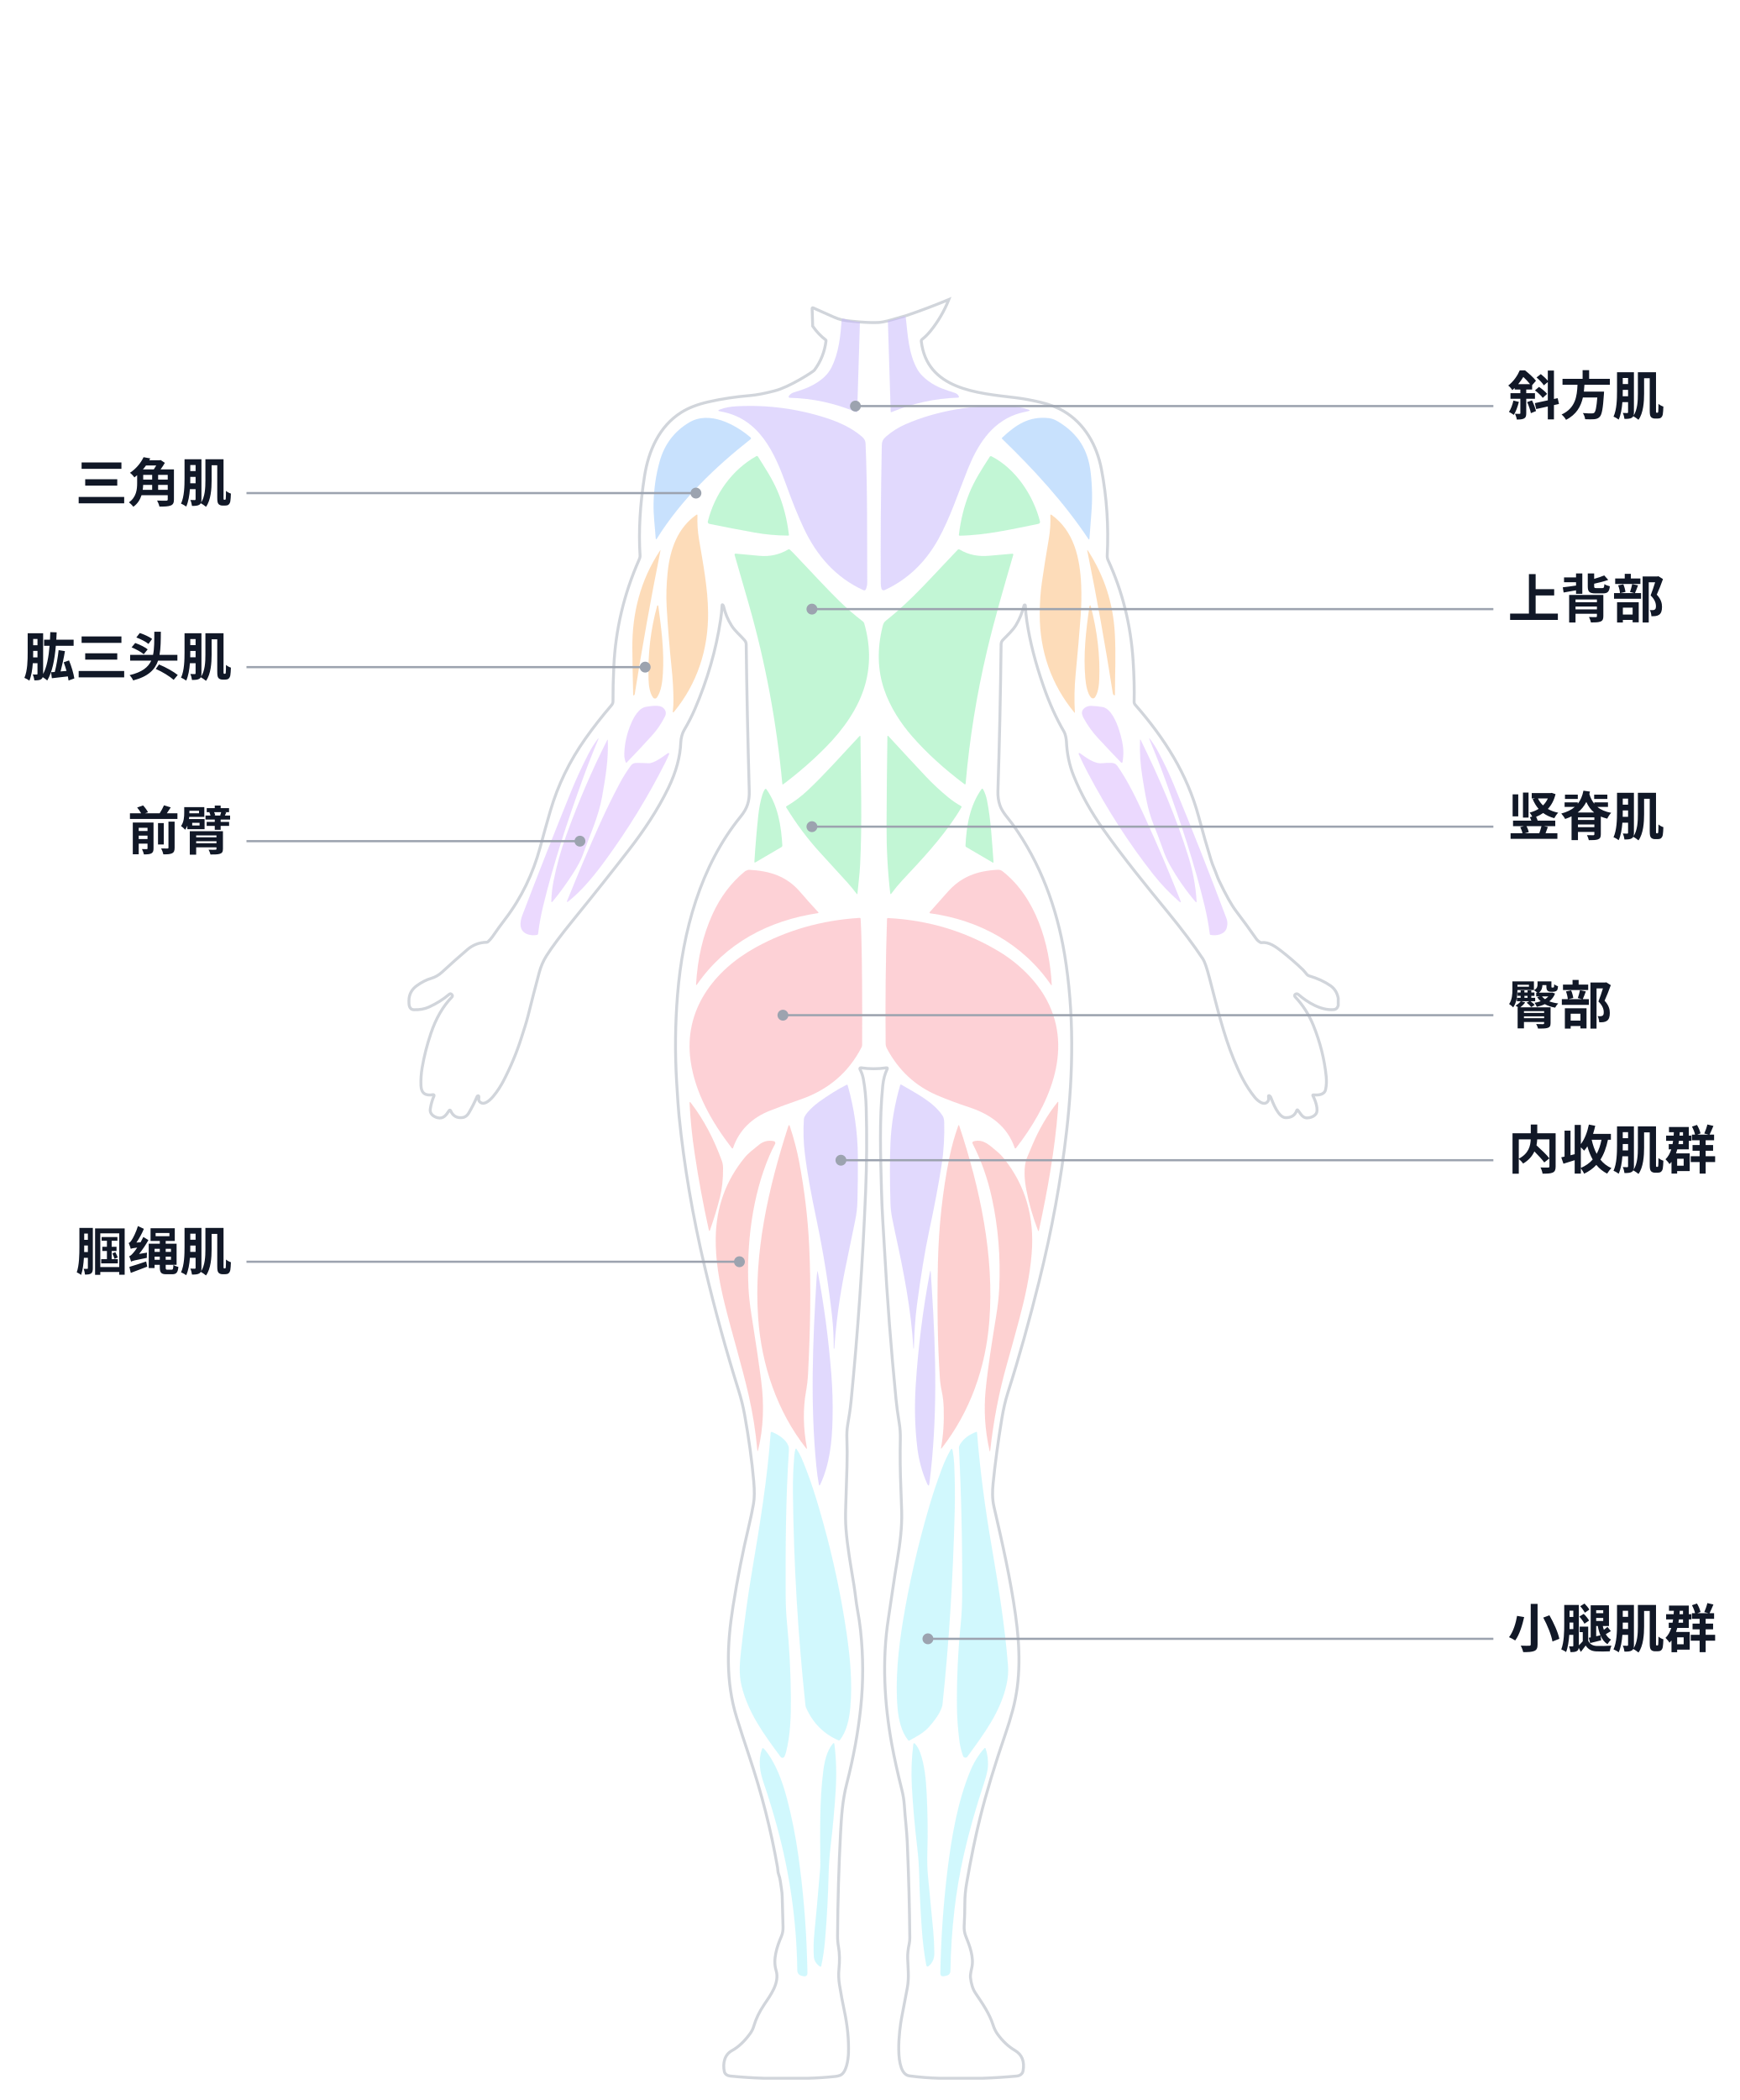
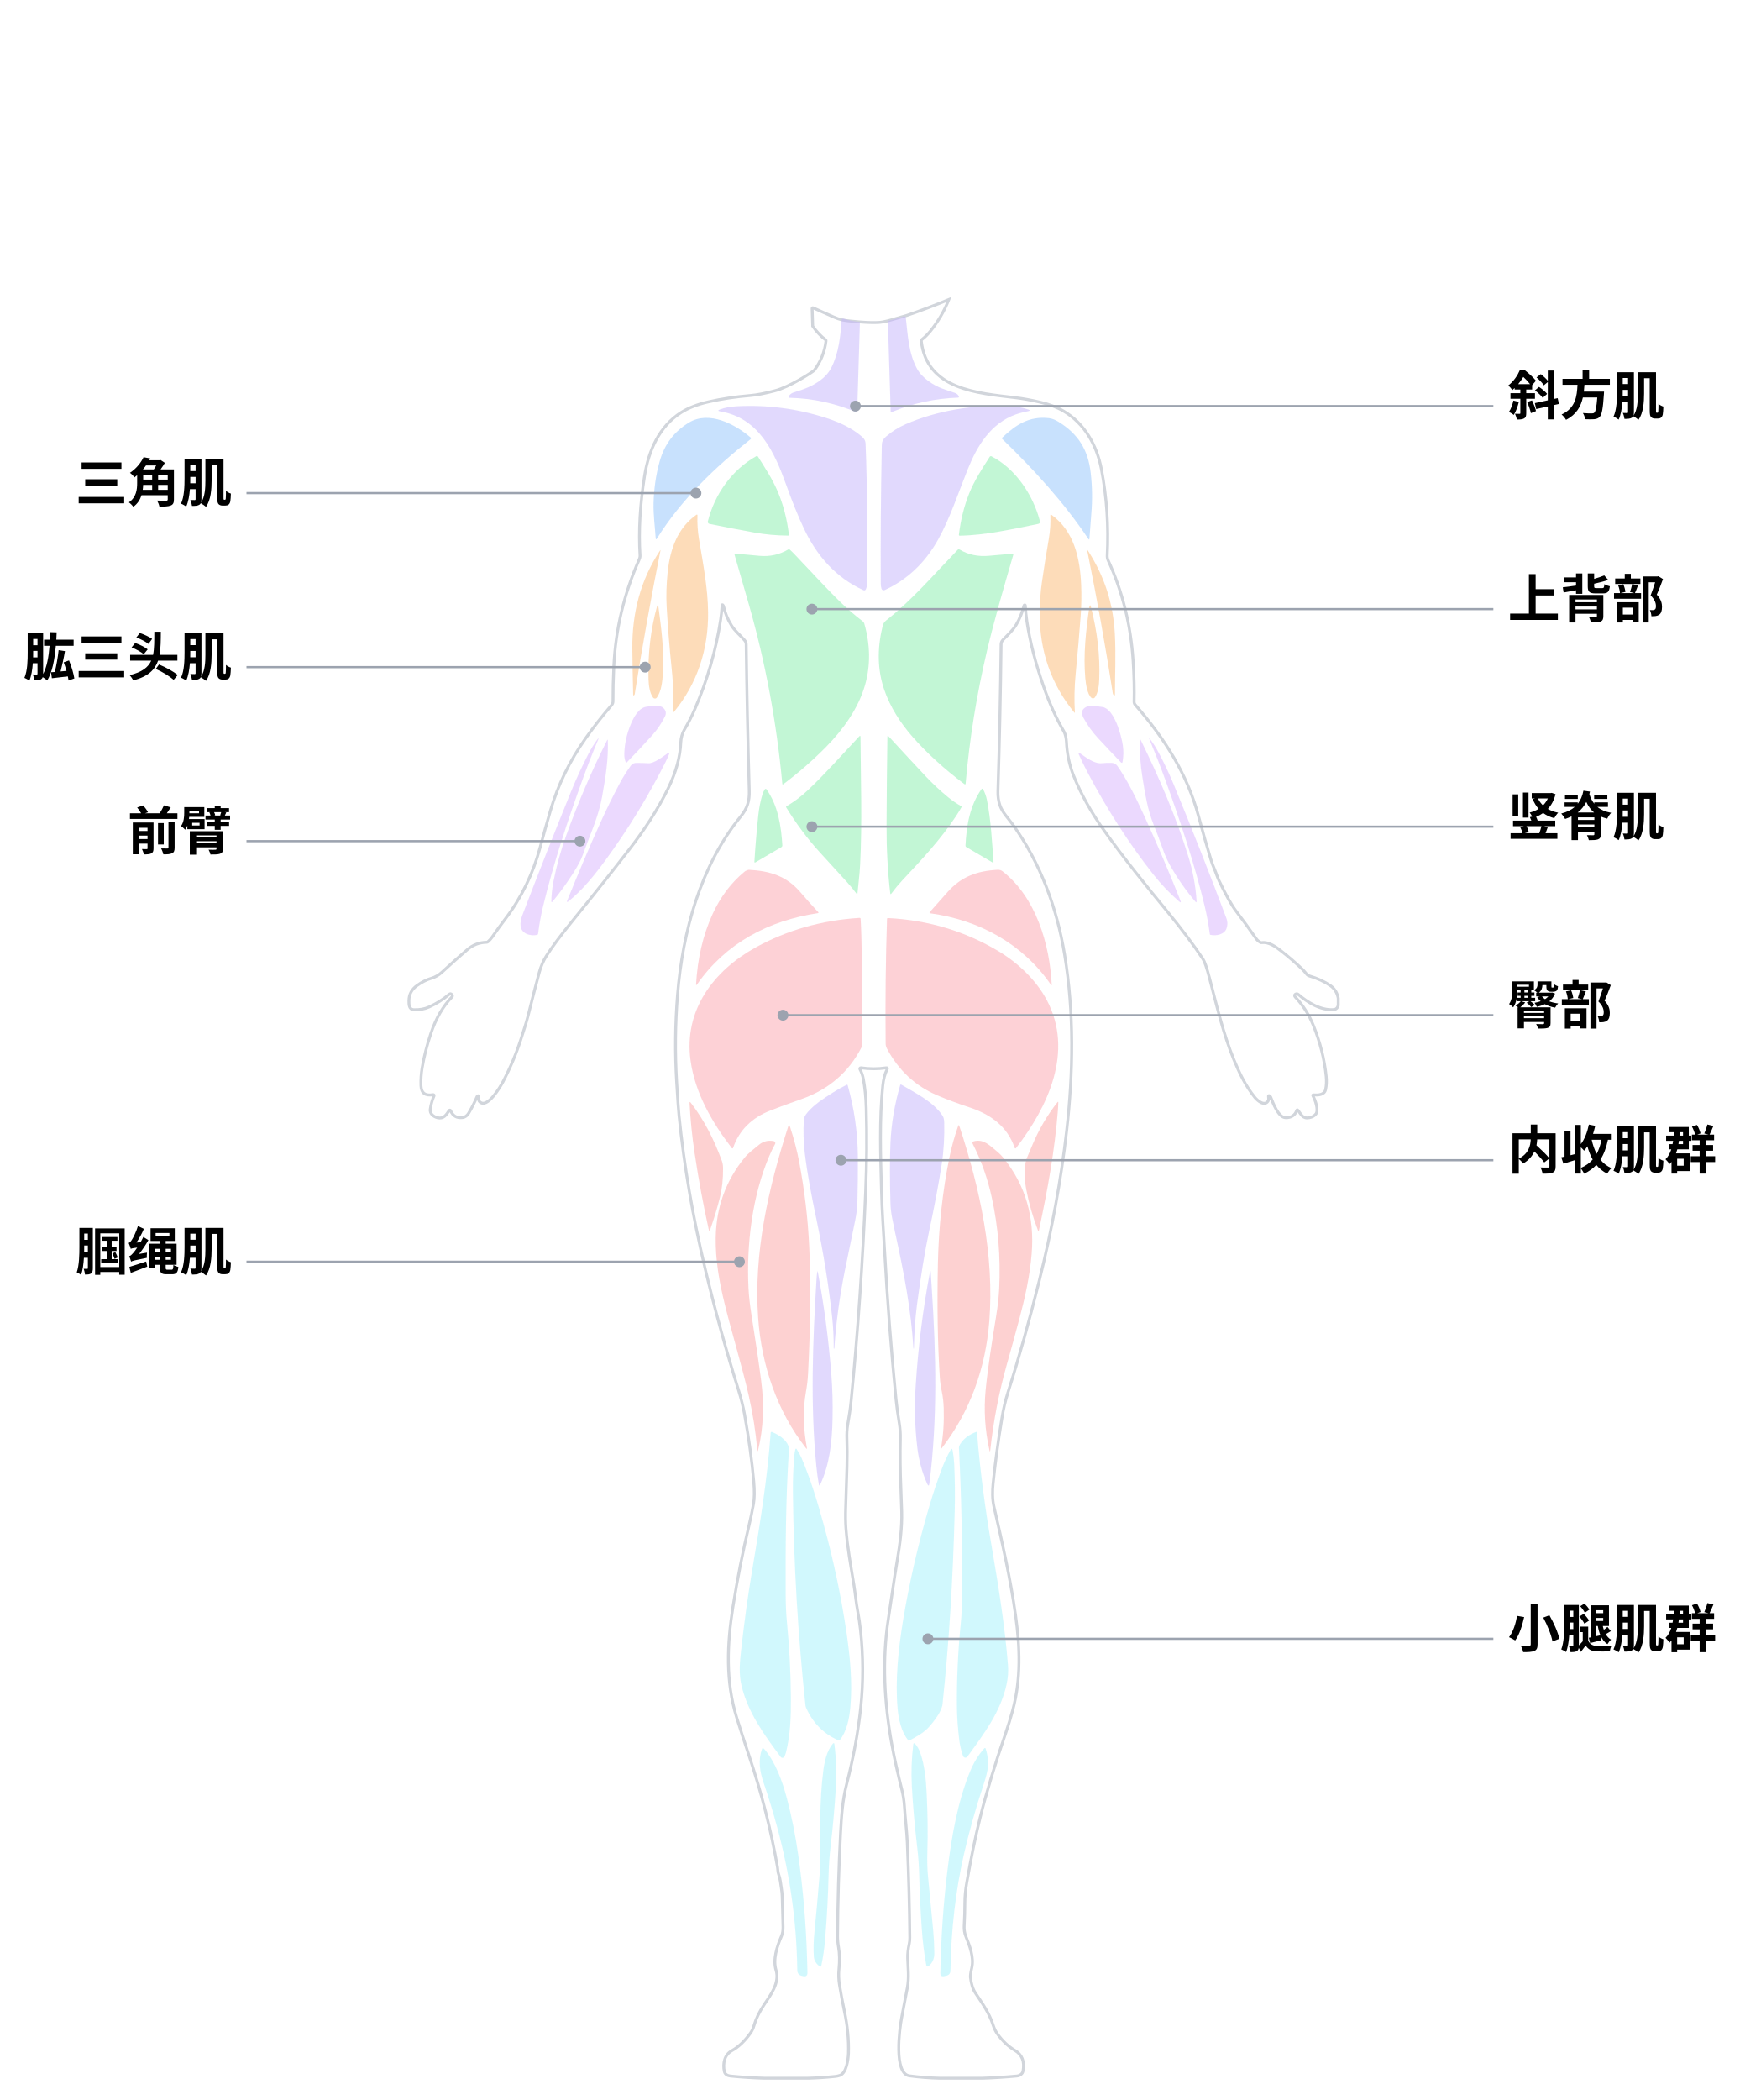
<svg xmlns="http://www.w3.org/2000/svg" viewBox="540 0 1200 1448">
  <path class="body-outline" stroke="#d1d5db" stroke-width="2" fill="none" style="vector-effect: non-scaling-stroke" d="m 1194.44,206.54 c -3.193,7.993 -7.423,15.233 -12.69,21.72 -1.88,2.313 -3.847,4.263 -5.9,5.85 -0.322,0.248 -0.489,0.651 -0.44,1.06 3.86,33.54 38.8,35.87 65.04,39.05 5.013,0.607 10.607,1.627 16.78,3.06 6.38,1.473 11.807,3.523 16.28,6.15 14.57,8.53 23.01,23.61 26.16,40.09 3.707,19.353 5.04,39.213 4,59.58 -0.05,0.96 0.16,2.23 0.57,3.12 9.947,21.587 15.71,44.733 17.29,69.44 0.68,10.587 0.91,19.953 0.69,28.1 -0.02,0.867 0.24,1.61 0.78,2.23 20.32,23.24 35.91,47.88 43.7,77 2.913,10.893 5.743,20.807 8.49,29.74 0.66,2.167 1.44,4.277 2.34,6.33 1.21,2.76 2.01,5.57 3.3,8.27 4.727,9.88 8.63,16.843 11.71,20.89 4.873,6.393 9.5,12.743 13.88,19.05 0.693,1 1.65,1.84 2.87,2.52 0.3,0.167 0.623,0.227 0.97,0.18 4.82,-0.67 9.68,2.86 13.34,5.7 5.387,4.2 10.417,8.55 15.09,13.05 0.97,0.94 1.8,2.19 2.81,3.29 0.387,0.42 0.87,0.713 1.45,0.88 5.747,1.693 10.637,3.943 14.67,6.75 2.88,2.013 4.673,4.897 5.38,8.65 v 5.01 c -0.52,1.793 -1.6,2.747 -3.24,2.86 -8.83,0.63 -17.91,-4.96 -24.24,-10.42 -0.64,-0.553 -1.33,-0.623 -2.07,-0.21 -0.28,0.153 -0.45,0.417 -0.51,0.79 -0.057,0.36 0.054,0.725 0.3,0.99 5.393,5.727 9.583,12.273 12.57,19.64 4.713,11.633 7.673,23.373 8.88,35.22 0.333,3.313 0.193,6.36 -0.42,9.14 -0.83,3.72 -5.18,3.88 -8.31,3.66 -0.52,-0.033 -0.653,0.18 -0.4,0.64 1.5,2.73 4.15,9.73 2.03,12.51 -1,1.307 -2.52,2.16 -4.56,2.56 -4.54,0.9 -5.48,-2.28 -7.85,-5.13 -0.347,-0.42 -0.613,-0.37 -0.8,0.15 -1.207,3.367 -3.753,5.02 -7.64,4.96 -5.04,-0.09 -8.71,-10.14 -10.3,-14.11 -0.173,-0.447 -0.48,-0.777 -0.92,-0.99 -0.433,-0.207 -0.637,-0.07 -0.61,0.41 0.05,0.96 0.3,2.27 -0.22,3.1 -2.45,4 -7.21,0.07 -9.25,-2.45 -6.33,-7.84 -10.51,-16.48 -14.43,-25.97 -7.25,-17.58 -11.84,-37.32 -16.85,-56.41 -1.8,-6.873 -3.287,-11.197 -4.46,-12.97 -6.3,-9.52 -14.433,-20.363 -24.4,-32.53 -15.11,-18.44 -29.91,-36.58 -44.05,-56.48 -8.887,-12.513 -15.817,-24.997 -20.79,-37.45 -2.9,-7.267 -4.54,-15.053 -4.92,-23.36 -0.09,-2.06 -0.75,-5.35 -1.64,-6.88 -5.367,-9.18 -10.087,-19.623 -14.16,-31.33 -5.593,-16.067 -9.42,-30.98 -11.48,-44.74 -0.547,-3.64 -0.91,-7.313 -1.09,-11.02 -0.02,-0.321 -0.392,-0.486 -0.63,-0.28 -0.147,0.12 -0.243,0.277 -0.29,0.47 -1.207,4.74 -3,9.117 -5.38,13.13 -2.37,4.01 -6.03,7.14 -9.19,10.5 -0.793,0.847 -1.197,1.84 -1.21,2.98 -0.38,33.86 -1.11,67.637 -2.19,101.33 -0.107,3.467 0.363,6.717 1.41,9.75 1.67,4.83 5.75,8.89 8.75,13.05 19.15,26.59 30.52,57.65 35.84,89.85 6.62,39.99 5.98,81.18 1.39,121.55 -3.84,33.713 -10.157,68.237 -18.95,103.57 -6.83,27.43 -13.74,52.3 -21.61,77.01 -1.673,5.24 -3.05,11.17 -4.13,17.79 -2.653,16.18 -4.663,31.113 -6.03,44.8 -0.51,5.14 -0.61,10.65 0.59,15.86 5.77,24.99 11.41,49.88 14.89,74.82 3.08,22 3.85,44.08 -1.95,65.56 -1.473,5.453 -3.117,10.813 -4.93,16.08 -7.433,21.573 -13.27,40.867 -17.51,57.88 -3.193,12.82 -6.287,27.823 -9.28,45.01 -0.853,4.9 -1.283,9.47 -1.29,13.71 0,5.127 -0.157,10.577 -0.47,16.35 -0.11,2.14 0.27,4.76 1.1,6.78 2.72,6.61 5.78,14.73 4.14,21.82 -0.733,3.193 -1.033,5.403 -0.9,6.63 0.5,4.513 1.643,8.103 3.43,10.77 4.73,7.07 9.6,13.97 12.12,21.89 0.82,2.56 1.88,4.727 3.18,6.5 3.39,4.64 7.22,8.38 11.93,11.17 4.927,2.913 6.797,7.633 5.61,14.16 -0.18,0.987 -0.653,1.783 -1.42,2.39 -0.813,0.647 -1.793,1.023 -2.94,1.13 -7.847,0.733 -15.72,1.237 -23.62,1.51 h -29.64 c -6.953,-0.173 -13.86,-0.717 -20.72,-1.63 -11.07,-1.47 -6.82,-32.77 -5.45,-39.86 1.26,-6.507 2.58,-13.45 3.96,-20.83 1.32,-7.07 0.48,-13.46 0.26,-20.34 -0.1,-3.007 0.263,-6.407 1.09,-10.2 0.26,-1.173 0.383,-2.57 0.37,-4.19 -0.167,-20.273 -0.743,-42.1 -1.73,-65.48 -0.36,-8.34 -1.49,-16.99 -2.01,-25.27 -0.24,-3.767 -0.837,-7.533 -1.79,-11.3 -2.893,-11.507 -5.187,-21.89 -6.88,-31.15 -5.23,-28.74 -6.77,-58.03 -2.4,-86.44 2.09,-13.61 3.96,-27.35 6.27,-41.17 1.75,-10.47 3.26,-21.86 2.95,-33.05 -0.14,-4.973 -0.327,-10.253 -0.56,-15.84 -0.493,-11.92 -0.62,-23.23 -0.38,-33.93 0.087,-3.873 -0.163,-7.577 -0.75,-11.11 -1,-6.06 -1.737,-11.467 -2.21,-16.22 -3.42,-34.68 -6.077,-69.28 -7.97,-103.8 0,-0.053 -0.38,-6.347 -1.14,-18.88 -0.433,-7.26 -0.747,-14.53 -0.94,-21.81 -0.63,-23.97 -1.5,-48.33 0.89,-71.9 0.453,-4.42 1.46,-8.21 3.02,-11.37 0.36,-0.733 0.137,-1.043 -0.67,-0.93 -5.8,0.847 -11.607,0.837 -17.42,-0.03 -0.53,-0.077 -0.924,0.476 -0.67,0.94 1.133,2.14 1.917,4.397 2.35,6.77 1.12,6.107 1.78,12.78 1.98,20.02 0.52,19.333 0.387,38.51 -0.4,57.53 -2.02,49.027 -5.373,97.3 -10.06,144.82 -0.52,5.35 -1.42,10.71 -2.3,15.99 -0.527,3.133 -0.71,6.57 -0.55,10.31 0.22,4.96 0.233,11.2 0.04,18.72 -0.24,9.253 -0.53,18.513 -0.87,27.78 -0.2,5.533 -0.143,10.437 0.17,14.71 0.97,13.22 3.44,26.19 5.52,39.19 0.95,5.97 1.46,11.9 2.57,17.8 0.813,4.32 1.46,8.677 1.94,13.07 1.96,18.073 2.013,35.903 0.16,53.49 -1.8,17.007 -5.023,34.537 -9.67,52.59 -2.95,11.44 -3.63,22.52 -4.25,34.04 -1.213,22.893 -1.9,46.457 -2.06,70.69 -0.013,2.633 0.213,5.283 0.68,7.95 0.753,4.233 0.847,9.277 0.28,15.13 -0.34,3.567 -0.217,7.157 0.37,10.77 1.047,6.433 2.153,12.37 3.32,17.81 2.22,10.4 3.173,20.207 2.86,29.42 -0.14,4 -1.31,13.61 -5.91,15.24 -1.013,0.353 -2.023,0.583 -3.03,0.69 -6.26,0.667 -12.55,1.087 -18.87,1.26 H 1067 c -7.78,-0.233 -15.53,-0.737 -23.25,-1.51 -1.86,-0.19 -3.74,-1.13 -4.17,-3.14 -1.18,-5.57 0.09,-11.6 5.24,-14.4 4.46,-2.427 8.687,-6.407 12.68,-11.94 1.107,-1.54 1.923,-3.227 2.45,-5.06 1.393,-4.813 3.733,-9.677 7.02,-14.59 4.27,-6.37 10.95,-15.11 8.31,-23.7 -2.33,-7.59 0.58,-16.42 3.66,-23.53 0.847,-1.953 1.223,-4.17 1.13,-6.65 -0.247,-6.847 -0.437,-13.703 -0.57,-20.57 -0.033,-1.867 -0.22,-3.81 -0.56,-5.83 -0.53,-3.2 -0.78,-6.73 -1.93,-9.76 -0.57,-1.5 -0.46,-3.15 -0.75,-4.77 -4.473,-25.64 -10.98,-51.18 -19.52,-76.62 -3.36,-10.007 -6.23,-18.843 -8.61,-26.51 -7.77,-24.97 -6.7,-50.73 -2.58,-76.67 3.047,-19.153 6.733,-37.813 11.06,-55.98 1.113,-4.673 2.137,-9.587 3.07,-14.74 0.7,-3.833 0.767,-8.967 0.2,-15.4 -1.267,-14.447 -3.38,-29.873 -6.34,-46.28 -1,-5.513 -2.38,-11.087 -4.14,-16.72 -8.647,-27.593 -16.36,-55.653 -23.14,-84.18 -8.513,-35.84 -14.49,-70.903 -17.93,-105.19 -0.407,-4.04 -0.95,-11.707 -1.63,-23 -1.22,-20.12 -1.02,-40.2 0.6,-60.24 3.52,-43.7 15.84,-88.99 43.59,-123.06 4.52,-5.55 6.08,-10.55 5.88,-17.54 -1.033,-36.713 -1.733,-70.393 -2.1,-101.04 -0.013,-1.107 -0.417,-2.113 -1.21,-3.02 -2.98,-3.41 -6.55,-6.22 -9.01,-10.18 -2.527,-4.073 -4.343,-8.49 -5.45,-13.25 -0.027,-0.107 -0.07,-0.207 -0.13,-0.3 -0.073,-0.107 -0.147,-0.21 -0.22,-0.31 -0.38,-0.513 -0.587,-0.453 -0.62,0.18 -0.187,3.36 -0.527,6.657 -1.02,9.89 -3.18,20.913 -9.093,41.417 -17.74,61.51 -2.113,4.92 -4.57,9.73 -7.37,14.43 -1.38,2.31 -2.25,5.72 -2.35,8.5 -0.38,9.913 -3.207,20.347 -8.48,31.3 -7.4,15.34 -17.09,29.69 -27.13,42.67 -11.44,14.813 -24.26,30.94 -38.46,48.38 -8.593,10.553 -14.807,18.88 -18.64,24.98 -2.16,3.44 -3.793,7.217 -4.9,11.33 -2.613,9.713 -5.207,19.747 -7.78,30.1 -1.21,4.83 -2.87,9.61 -4.37,14.42 -3.3,10.527 -7.593,20.83 -12.88,30.91 -1.67,3.2 -10.9,19.01 -16.08,13.75 -1.3,-1.32 -0.2,-2.61 -0.65,-3.85 -0.053,-0.14 -0.153,-0.227 -0.3,-0.26 -0.33,-0.069 -0.662,0.108 -0.79,0.42 -1.68,3.98 -3.623,7.833 -5.83,11.56 -0.94,1.58 -2.4,2.82 -4.28,3.05 -3.94,0.48 -6.68,-1.13 -8.22,-4.83 -0.163,-0.39 -0.695,-0.442 -0.93,-0.09 -1.99,2.98 -3.89,6.12 -8.16,5 -2.69,-0.7 -5.36,-2.74 -4.91,-5.86 0.48,-3.3 1.347,-6.37 2.6,-9.21 0.181,-0.422 -0.177,-0.877 -0.63,-0.8 -5.15,0.91 -8.19,-0.82 -8.39,-6.31 -0.147,-4.067 0.123,-8.137 0.81,-12.21 1.313,-7.767 3.32,-15.66 6.02,-23.68 3.487,-10.373 8.34,-18.763 14.56,-25.17 0.386,-0.406 0.408,-1.035 0.05,-1.46 l -0.17,-0.21 c -0.547,-0.653 -1.143,-0.703 -1.79,-0.15 -4.047,3.453 -8.693,6.373 -13.94,8.76 -3.02,1.373 -6.483,1.993 -10.39,1.86 -3.46,-0.12 -3.45,-3.61 -3.44,-6.16 0.02,-4.347 1.843,-7.827 5.47,-10.44 3.333,-2.407 6.653,-4.093 9.96,-5.06 1.32,-0.38 2.59,-0.923 3.81,-1.63 1.28,-0.733 2.43,-1.57 3.45,-2.51 6.567,-6.04 12.46,-11.28 17.68,-15.72 3.813,-3.24 8.223,-4.903 13.23,-4.99 0.323,-0.007 0.635,-0.127 0.88,-0.34 1.22,-1.1 2.23,-2.23 3.03,-3.39 2.927,-4.253 5.903,-8.363 8.93,-12.33 11.3,-14.82 19.21,-31.53 23.99,-49.16 2.433,-8.993 4.797,-17.437 7.09,-25.33 5.167,-17.753 13.26,-34.42 24.28,-50 5.387,-7.607 11.223,-15.08 17.51,-22.42 0.78,-0.91 1.44,-1.79 1.43,-3.05 -0.04,-7.187 0.153,-15.323 0.58,-24.41 1.2,-25.273 6.98,-49.66 17.34,-73.16 0.47,-1.06 0.82,-2.02 0.74,-3.23 -1.053,-16.567 -0.03,-34.737 3.07,-54.51 2.8,-17.8 10.26,-34.46 25.25,-43.96 4.973,-3.16 11.233,-5.6 18.78,-7.32 9.127,-2.087 18.777,-3.55 28.95,-4.39 4.42,-0.367 10.037,-1.447 16.85,-3.24 10.112,-2.546 26.215,-13.024 27.26,-14.15 4.52,-6.033 7.227,-12.83 8.12,-20.39 0.031,-0.223 -0.061,-0.444 -0.24,-0.58 -3.233,-2.393 -6.22,-5.543 -8.96,-9.45 l -0.39,-12.23 c -0.01,-0.339 0.341,-0.57 0.65,-0.43 15.883,7.16 15.94,7.22 19.73,8.28 4.404,0.922 8.387,0.98 12.58,1.47 4.92,0.4 9.14,0.52 12.66,0.36 1.767,-0.08 3.973,-0.453 6.62,-1.12 l 12.92,-3.7 c 9.58,-3.267 19.293,-6.933 29.14,-11 z" />
  <g id="muscle-regions">
    <path data-muscle-id="trapezius" class="muscle-zone" fill="#c4b5fd" fill-opacity="0.5" d="m 1133.1,222 -1.89,61.8 q -0.02,0.66 -0.62,0.4 -22.28,-9.35 -45.91,-9.91 a 0.77,0.77 0 0 1 -0.6,-1.22 q 1.38,-1.89 3.31,-2.48 c 6.78,-2.07 12.31,-3.9 18.36,-8.33 q 5.08,-3.71 7.66,-8.78 c 5.15,-10.11 6.3,-21.91 7.11,-32.95 q 0.13,-0.57 0.58,-0.77 0.31,-0.14 0.85,0.03 5.39,1.69 11.15,2.21 z" />
    <path data-muscle-id="trapezius" class="muscle-zone" fill="#c4b5fd" fill-opacity="0.5" d="m 1164.71,218.73 c 1.42,12.25 1.86,24.62 7.81,35.59 3.46,6.38 11.4,11.41 17.38,13.62 q 4.31,1.6 8.68,2.96 1.85,0.58 2.75,2.35 a 0.65,0.65 0 0 1 -0.56,0.94 q -23.87,0.79 -45.98,10.03 a 0.34,0.34 0 0 1 -0.47,-0.3 l -1.94,-62.68 q 6.46,-1.55 10.86,-2.97 0.95,-0.3 1.47,0.46 z" />
    <path data-muscle-id="trapezius" class="muscle-zone" fill="#c4b5fd" fill-opacity="0.5" d="m 1135.46,406.92 c -18.92,-8.6 -32.13,-23.67 -41.02,-42.55 q -5.92,-12.58 -12.01,-29.57 c -8.17,-22.8 -18.79,-46.58 -45.58,-51.11 q -2.73,-0.46 -0.13,-1.41 4.88,-1.81 11.29,-2.14 31.93,-1.68 62.2,8.18 c 8.7,2.84 17.39,6.76 24.41,12.87 q 2.26,1.96 2.37,4.56 c 1.34,31.32 1.02,63.51 1.17,95.68 q 0.01,2.48 -0.9,4.77 -0.52,1.31 -1.8,0.72 z" />
    <path data-muscle-id="trapezius" class="muscle-zone" fill="#c4b5fd" fill-opacity="0.5" d="m 1207.43,323.66 c -6.47,16.09 -12.05,33.31 -20.26,48.12 q -13.47,24.27 -37.07,35.13 a 1.54,1.53 -20.3 0 1 -2.12,-0.97 q -0.48,-1.66 -0.5,-3.37 -0.3,-43.8 0.71,-95.35 c 0.05,-2.69 0.7,-4.25 2.8,-6.09 q 6.04,-5.32 13.64,-8.64 c 21.78,-9.51 47.77,-13.62 71.23,-12.54 4.41,0.2 9.17,0.92 13.49,2.46 q 1.76,0.62 -0.05,1.06 c -2.97,0.73 -5.89,1.25 -8.8,2.31 -17.14,6.22 -26.43,21.36 -33.07,37.88 z" />
    <path data-muscle-id="deltoids" class="muscle-zone" fill="#93c5fd" fill-opacity="0.5" d="m 1015.26,291.32 c 13.82,-8.28 31.54,1.05 42.43,10.31 a 0.79,0.78 46.2 0 1 -0.02,1.22 c -24.49,19.25 -48.03,41.91 -64.52,68.41 q -0.81,1.29 -0.91,-0.22 c -0.55,-8.02 -1.66,-16.16 -1.47,-24.04 q 0.34,-14.94 4.17,-28.72 4.91,-17.72 20.32,-26.96 z" />
    <path data-muscle-id="deltoids" class="muscle-zone" fill="#93c5fd" fill-opacity="0.5" d="m 1269.98,290.8 c 13.79,8.38 20.48,19.55 22.26,34.89 1.11,9.5 1.29,18.77 0.46,28.54 q -0.73,8.56 -1.29,17.08 -0.08,1.29 -0.8,0.22 c -16.86,-25.21 -37.38,-47.58 -59.38,-68.88 q -0.46,-0.45 0,-0.88 c 9.46,-8.91 18.65,-15.05 32.34,-13.43 2.34,0.28 4.42,1.25 6.41,2.46 z" />
    <path data-muscle-id="upper-back" class="muscle-zone" fill="#86efac" fill-opacity="0.5" d="m 1076.09,338.19 q 6.08,14 8.04,30.55 0.06,0.58 -0.52,0.57 -11.77,-0.05 -23.32,-2.12 -15.59,-2.79 -31.04,-5.99 a 1.37,1.36 12.9 0 1 -1.05,-1.66 c 4.67,-18.66 16.53,-35.54 33.45,-45.02 a 0.84,0.83 59.5 0 1 1.11,0.29 c 4.8,7.66 9.75,15.13 13.33,23.38 z" />
    <path data-muscle-id="upper-back" class="muscle-zone" fill="#86efac" fill-opacity="0.5" d="m 1136.59,472.49 c -4.61,16.03 -15.02,30.53 -26.92,42.6 q -13.41,13.6 -29.37,25.62 -0.65,0.5 -0.73,-0.32 -5.92,-63.46 -22.92,-123.09 -4.96,-17.4 -9.99,-34.68 a 0.7,0.7 0 0 1 0.74,-0.89 q 8.92,0.83 16.32,1.52 10.81,1.01 19.97,-4.41 0.54,-0.32 1,0.1 1.78,1.59 3.48,3.41 22.52,24.07 30.7,32.06 7.98,7.79 16.19,14.02 0.79,0.6 1.05,1.52 6.33,22.2 0.48,42.54 z" />
    <path data-muscle-id="upper-back" class="muscle-zone" fill="#86efac" fill-opacity="0.5" d="m 1208.41,340.35 c 3.56,-8.92 9.08,-17.44 14.24,-25.41 a 0.92,0.91 29.5 0 1 1.18,-0.32 c 16.77,8.66 28.69,26.73 33.4,44.65 q 0.44,1.67 -1.25,2 c -18.03,3.6 -36.04,7.81 -54.02,8.1 q -0.68,0.01 -0.6,-0.67 1.86,-15.33 7.05,-28.35 z" />
    <path data-muscle-id="upper-back" class="muscle-zone" fill="#86efac" fill-opacity="0.5" d="m 1238.86,382.59 c -6.36,21.96 -12.97,44.37 -18.07,65.96 q -10.8,45.75 -14.79,91.85 a 0.46,0.46 0 0 1 -0.74,0.33 Q 1184.28,525.02 1169.34,508 c -8.23,-9.38 -15.46,-20.54 -19.54,-32.61 q -6.78,-20.06 -1.17,-43.01 c 0.49,-1.99 0.83,-3.24 2.53,-4.57 17.75,-13.89 33.26,-32.01 49.33,-48.67 q 0.64,-0.67 1.43,-0.19 9.01,5.38 20.51,4.24 7.75,-0.76 15.78,-1.39 a 0.62,0.62 0 0 1 0.65,0.79 z" />
    <path data-muscle-id="erector-spinae" class="muscle-zone" fill="#86efac" fill-opacity="0.5" d="m 1068.62,544.21 c 7.96,11.18 10.18,25.23 10.98,38.79 a 1.16,1.16 0 0 1 -0.56,1.06 l -18.13,10.62 a 0.4,0.39 -13.5 0 1 -0.6,-0.36 q 1.04,-16.62 2.69,-32.09 0.79,-7.45 2.8,-14.26 0.6,-2.03 1.74,-3.74 a 0.66,0.65 -45.9 0 1 1.08,-0.02 z" />
    <path data-muscle-id="erector-spinae" class="muscle-zone" fill="#86efac" fill-opacity="0.5" d="m 1133.23,596.5 c -0.34,6.54 -1.25,13 -1.82,19.57 q -0.07,0.85 -0.6,0.17 -3.62,-4.73 -6.59,-7.98 -9.72,-10.63 -18.63,-20.4 -12.89,-14.11 -23.33,-31.15 a 0.57,0.57 0 0 1 0.2,-0.78 q 7.87,-4.59 14.81,-11.15 c 12.33,-11.64 23.63,-24.56 35.33,-36.99 q 0.87,-0.93 0.88,0.34 c 0.19,29.32 1.27,58.9 -0.25,88.37 z" />
    <path data-muscle-id="erector-spinae" class="muscle-zone" fill="#86efac" fill-opacity="0.5" d="m 1199.62,562.36 c -10.91,16.62 -23.7,30.13 -37.46,44.84 q -3.74,4 -7.34,8.9 -0.68,0.93 -0.82,-0.22 c -1.8,-15.45 -2.6,-31.26 -2.53,-47.01 q 0.14,-30.97 0.58,-60.87 0.02,-1.16 0.8,-0.31 13.63,14.85 25.73,27.71 7.18,7.63 15.56,14.48 4.25,3.47 8.77,5.95 0.51,0.27 0.23,0.78 -1.61,2.85 -3.52,5.75 z" />
    <path data-muscle-id="erector-spinae" class="muscle-zone" fill="#86efac" fill-opacity="0.5" d="m 1205.91,583.12 c 0.67,-13.86 3,-27.66 11.11,-39.08 a 0.57,0.57 0 0 1 0.96,0.06 q 1.93,3.49 2.75,7.64 c 2.78,13.99 3.44,28.55 4.52,42.69 a 0.37,0.36 13.1 0 1 -0.55,0.34 l -18.27,-10.7 a 1.05,1.04 16.6 0 1 -0.52,-0.95 z" />
    <path data-muscle-id="triceps" class="muscle-zone" fill="#fdba74" fill-opacity="0.5" d="m 976.72,479.34 q -0.46,-17.73 -0.59,-32.11 c -0.22,-24.28 5.62,-47.43 19.17,-67.7 q 0.38,-0.55 0.24,0.1 -9.84,49.08 -17.78,99.12 a 0.83,0.82 -4 0 1 -0.58,0.66 l -0.25,0.08 q -0.21,0.06 -0.21,-0.15 z" />
    <path data-muscle-id="triceps" class="muscle-zone" fill="#fdba74" fill-opacity="0.5" d="m 990.45,481.03 c -2.39,-3.13 -3.03,-8.64 -3.15,-12.61 q -0.81,-26.18 5.96,-50.71 a 0.37,0.37 0 0 1 0.61,-0.17 q 0.16,0.15 0.19,0.37 c 2.18,16.06 4.1,31.34 3.14,46.56 -0.33,5.2 -1.01,12.19 -4.17,16.53 a 1.61,1.61 0 0 1 -2.58,0.03 z" />
    <path data-muscle-id="triceps" class="muscle-zone" fill="#fdba74" fill-opacity="0.5" d="m 1028.38,422.24 c 0.27,25.48 -7.52,49.09 -23.37,68.41 q -1.16,1.41 -0.93,-0.4 0.44,-3.53 0.41,-7.83 -0.06,-10.3 -1.3,-22.14 -2.2,-20.98 -3.39,-41.99 -0.61,-10.99 0.7,-23.78 c 1.65,-15.98 6.95,-30.6 19.9,-39.63 a 0.42,0.41 73.8 0 1 0.65,0.36 q -0.32,8.22 1.06,16.55 c 2.81,16.86 6.09,33.63 6.27,50.45 z" />
    <path data-muscle-id="triceps" class="muscle-zone" fill="#fdba74" fill-opacity="0.5" d="m 1281,491.32 c -15.93,-19.27 -23.98,-42.53 -23.89,-67.9 q 0.04,-11.8 1.5,-21.9 2.13,-14.76 4.78,-30.03 1.39,-8.03 1.05,-16.2 a 0.44,0.44 0 0 1 0.7,-0.38 c 15.59,11.17 19.78,29.71 20.57,48.58 q 0.43,10.46 -0.35,21.17 -1.37,18.51 -3.48,40.31 -1.27,13.12 -0.53,26.21 0.03,0.6 -0.35,0.14 z" />
    <path data-muscle-id="triceps" class="muscle-zone" fill="#fdba74" fill-opacity="0.5" d="m 1290.47,379.83 c 11.24,17.52 17.33,36.08 18.47,57.41 0.75,14.09 0.07,27.95 0.05,41.97 a 0.28,0.28 0 0 1 -0.41,0.24 l -0.26,-0.14 q -0.65,-0.34 -0.76,-1.06 -7.8,-49.99 -17.59,-98.21 -0.29,-1.43 0.5,-0.21 z" />
    <path data-muscle-id="triceps" class="muscle-zone" fill="#fdba74" fill-opacity="0.5" d="m 1291.39,418.15 q 0.03,-0.24 0.18,-0.46 0.48,-0.71 0.7,0.12 6.89,26.33 5.89,50.76 c -0.16,3.99 -0.69,8.84 -2.91,12.24 a 1.69,1.68 -51.8 0 1 -2.56,0.31 c -2.76,-2.6 -3.77,-9.43 -4.13,-13.42 -1.44,-16.19 0.36,-32.39 2.83,-49.55 z" />
    <path data-muscle-id="forearm" class="muscle-zone" fill="#d8b4fe" fill-opacity="0.5" d="m 930.6,575.85 q 12.51,-34.52 28.14,-65.44 0.43,-0.86 0.47,0.1 c 0.49,12.97 -1.54,25.43 -3.91,38.74 -2.51,14.09 -8.58,26.84 -13.42,40.42 q -1.72,4.85 -6.72,12.65 -6.65,10.39 -13.96,19.24 -0.97,1.19 -0.94,-0.34 0.15,-6.74 1.54,-13.78 3.2,-16.15 8.8,-31.59 z" />
    <path data-muscle-id="forearm" class="muscle-zone" fill="#d8b4fe" fill-opacity="0.5" d="m 941.59,538.06 c -10.38,28.73 -19.89,57.37 -27.03,86.93 q -2.23,9.27 -3.43,18.85 -0.08,0.65 -0.71,0.78 -2.96,0.63 -5.97,-0.23 c -6.64,-1.91 -6.12,-8.24 -4.18,-13.33 q 16.12,-42.22 33.46,-84.93 5.37,-13.2 12.03,-26.13 2.79,-5.42 6.2,-10.06 1.45,-1.95 0.5,0.29 -5.71,13.57 -10.87,27.83 z" />
    <path data-muscle-id="forearm" class="muscle-zone" fill="#d8b4fe" fill-opacity="0.5" d="m 975.21,499.01 c 1.84,-4.34 5.3,-10.94 10.55,-11.69 3.15,-0.45 8.93,-1.45 11.43,0.58 q 3.23,2.63 1.33,6.34 -3.58,7.04 -8.39,12.41 -7.93,8.86 -17.96,19.2 a 0.33,0.32 -34.8 0 1 -0.53,-0.09 q -1.15,-2.76 -1.06,-6.04 0.31,-10.51 4.63,-20.71 z" />
    <path data-muscle-id="forearm" class="muscle-zone" fill="#d8b4fe" fill-opacity="0.5" d="m 999.09,525.32 q -17.79,35.36 -41.48,67.79 c -7.52,10.28 -15.96,20.81 -26,28.74 a 0.38,0.38 0 0 1 -0.53,-0.06 q -0.12,-0.14 -0.06,-0.3 11.88,-29.53 23.3,-54.73 6.13,-13.51 13.08,-26.59 3.39,-6.37 7.64,-12.19 c 1.13,-1.54 2.35,-1.94 4.17,-1.93 q 4.02,0.02 8.07,0.22 c 3.63,0.18 9.88,-4.42 13.11,-6.8 0.2,-0.14 0.64,-0.23 0.88,-0.2 a 0.39,0.39 0 0 1 0.32,0.53 q -1.15,2.82 -2.5,5.52 z" />
    <path data-muscle-id="forearm" class="muscle-zone" fill="#d8b4fe" fill-opacity="0.5" d="m 1287.36,495.1 q -0.66,-1.22 -1,-2.61 c -0.91,-3.66 3.19,-5.9 6.21,-5.78 q 4.25,0.16 7.87,0.8 c 8.25,1.44 13.07,19.85 14.04,26.73 q 0.78,5.48 -0.26,11.26 a 0.58,0.57 -61.9 0 1 -0.98,0.3 q -8.13,-8.44 -16.02,-16.95 -5.71,-6.16 -9.86,-13.75 z" />
    <path data-muscle-id="forearm" class="muscle-zone" fill="#d8b4fe" fill-opacity="0.5" d="m 1374.91,644.61 a 0.63,0.62 -88.1 0 1 -0.49,-0.53 q -1.21,-9.55 -3.48,-19.07 c -6.9,-28.95 -17.02,-59.28 -27.49,-88.05 q -4.81,-13.23 -10.53,-26.85 -0.87,-2.08 0.48,-0.27 2.91,3.89 5.26,8.23 6.11,11.31 10.9,22.92 19.34,46.92 36.37,92.34 1.24,3.29 0.04,6.8 c -1.45,4.24 -7.09,5.35 -11.06,4.48 z" />
    <path data-muscle-id="forearm" class="muscle-zone" fill="#d8b4fe" fill-opacity="0.5" d="m 1326.82,510.35 c 12.89,26.28 24.62,53.47 32.98,80.83 q 4.59,15.02 5.5,30.08 0.09,1.54 -0.91,0.36 -9.8,-11.56 -17.28,-24.72 -2.96,-5.2 -5.36,-12.12 -2.76,-7.98 -6.01,-15.96 c -4.29,-10.55 -5.9,-21.36 -7.75,-32.59 q -2.18,-13.15 -1.71,-25.77 0.04,-1.12 0.54,-0.11 z" />
    <path data-muscle-id="forearm" class="muscle-zone" fill="#d8b4fe" fill-opacity="0.5" d="m 1354.08,620.73 q 0.96,2.42 -1,0.71 -9.65,-8.41 -17.52,-18.38 -24.99,-31.7 -45.4,-70.39 -3.25,-6.15 -6.17,-12.68 -0.09,-0.2 -0.03,-0.4 a 0.51,0.51 0 0 1 0.78,-0.29 c 4.23,2.88 9.9,7.54 15.41,6.95 q 3.07,-0.34 6.17,-0.24 c 1.9,0.05 3.28,0.57 4.42,2.2 7.5,10.74 13.36,23.21 18.79,35.06 q 12.91,28.18 24.55,57.46 z" />
    <path data-muscle-id="gluteal" class="muscle-zone" fill="#fda4af" fill-opacity="0.5" d="m 1031.34,630.56 q 8.17,-17.96 22.15,-29.52 0.57,-0.47 1.35,-0.78 c 0.63,-0.25 1.17,-0.54 1.88,-0.51 14.27,0.79 25.72,4.26 35.26,15.37 q 6.45,7.51 12.43,13.9 a 0.36,0.36 0 0 1 -0.21,0.6 c -34.24,5.14 -63.6,20.7 -83.41,49.12 q -0.77,1.1 -0.69,-0.24 1.54,-26.6 11.24,-47.94 z" />
    <path data-muscle-id="gluteal" class="muscle-zone" fill="#fda4af" fill-opacity="0.5" d="m 1092.12,758.09 q -11.32,3.91 -20.99,7.71 c -12.16,4.78 -21.24,13.16 -25.53,25.74 a 0.48,0.48 0 0 1 -0.84,0.14 c -13.74,-17.9 -25.37,-38.01 -28.48,-60.45 -4.82,-34.78 16.06,-62.1 45.13,-78.08 q 32.39,-17.79 71.37,-20.24 0.77,-0.05 0.81,0.72 0.34,5.98 0.51,12.21 0.73,27.38 0.54,74.62 0,0.87 -0.42,1.68 -13.36,26.01 -42.1,35.95 z" />
    <path data-muscle-id="gluteal" class="muscle-zone" fill="#fda4af" fill-opacity="0.5" d="m 1186.16,755.14 q -22.34,-9.6 -34.37,-32.01 -0.93,-1.73 -0.95,-3.5 -0.44,-43.95 0.95,-86.05 a 0.58,0.58 0 0 1 0.61,-0.56 q 41.96,2.14 76.79,23.16 c 13.08,7.9 25.57,19.74 32.87,33.53 18.71,35.37 0.74,73.49 -21.32,101.95 a 0.51,0.51 0 0 1 -0.88,-0.15 c -5.18,-15.06 -16.82,-23.21 -31.43,-28.03 q -12.38,-4.09 -22.27,-8.34 z" />
    <path data-muscle-id="gluteal" class="muscle-zone" fill="#fda4af" fill-opacity="0.5" d="m 1264.84,679.01 c -19.47,-28.27 -49.51,-44.62 -83.31,-49.28 a 0.48,0.48 0 0 1 -0.29,-0.79 q 6.39,-7.08 11.97,-13.48 c 9.56,-10.98 20.54,-14.92 34.76,-15.73 q 2.05,-0.11 3.56,1.07 c 22.85,17.9 32.44,49.93 33.85,78.03 q 0.06,1.04 -0.54,0.18 z" />
    <path data-muscle-id="adductors" class="muscle-zone" fill="#c4b5fd" fill-opacity="0.5" d="m 1105.13,759.58 c 5.8,-4.09 12.22,-8.33 18.77,-11.59 a 0.54,0.54 0 0 1 0.76,0.34 q 6.8,24.08 7.01,48.83 0.14,15.6 -0.3,31.35 -0.18,6.57 -1.58,13.23 -3.79,18 -7.08,34.37 -5.52,27.39 -7.25,53.63 -0.01,0.2 -0.21,0.19 h -0.01 q -0.21,0 -0.21,-0.21 0.06,-11.05 -1.13,-21.98 -3.47,-31.95 -10.99,-67.96 c -3.17,-15.15 -5.96,-29.39 -7.82,-44.53 q -1.41,-11.59 -0.64,-23.56 c 0.24,-3.74 7.85,-10.11 10.68,-12.11 z" />
    <path data-muscle-id="adductors" class="muscle-zone" fill="#c4b5fd" fill-opacity="0.5" d="m 1103.25,880.79 q 0.13,-2.03 0.52,-4.03 0.12,-0.59 0.23,0 6.54,34.5 9.4,71 1.16,14.9 0.83,30.46 c -0.35,16.42 -2.06,31.59 -8.52,45.43 q -0.65,1.38 -0.93,-0.12 -1.07,-5.81 -1.74,-12.63 c -4.13,-42 -2.61,-84.7 0.21,-130.11 z" />
    <path data-muscle-id="adductors" class="muscle-zone" fill="#c4b5fd" fill-opacity="0.5" d="m 1170.31,929.79 q -0.01,0.14 -0.14,0.14 h -0.01 q -0.15,0 -0.16,-0.15 c -1.65,-27.23 -6.7,-52.91 -12.71,-80.29 q -1.04,-4.77 -2.03,-9.9 -0.97,-5.04 -1.11,-10.04 -0.71,-25 0,-41.29 0.88,-20.1 6.78,-40.2 a 0.39,0.39 0 0 1 0.58,-0.23 c 9.66,5.72 22.47,11.93 28.7,21.66 q 0.95,1.49 1.03,4.47 c 0.23,9.46 -0.26,19.48 -1.78,29.2 q -3.09,19.91 -8.67,45.97 -4.33,20.25 -8.36,50.7 c -1.32,9.97 -1.83,19.78 -2.12,29.96 z" />
    <path data-muscle-id="adductors" class="muscle-zone" fill="#c4b5fd" fill-opacity="0.5" d="m 1182.66,888.38 c 3.02,46.17 3.96,90.2 -1.62,134.34 q -0.38,3.02 -1.62,0.24 -5.13,-11.5 -6.75,-24.8 -2.53,-20.86 -1.07,-43.33 2.55,-39.34 9.73,-77.33 0.48,-2.54 0.64,0.04 0.36,5.65 0.69,10.84 z" />
    <path data-muscle-id="hamstrings" class="muscle-zone" fill="#fca5a5" fill-opacity="0.5" d="m 1016.46,760.39 c 9.44,12.24 16.13,25.63 21.41,40.04 q 0.82,2.23 0.84,4.98 0.07,11.27 -2.12,20.02 -2.75,11.03 -6.86,22.65 -0.52,1.46 -0.85,-0.05 -5.74,-25.82 -9.75,-52.59 -2.71,-18.1 -3.52,-34.73 -0.08,-1.52 0.85,-0.32 z" />
    <path data-muscle-id="hamstrings" class="muscle-zone" fill="#fca5a5" fill-opacity="0.5" d="m 1070.52,797.23 c -11.68,27.55 -15.75,60.62 -14.27,91.04 q 0.39,8.01 2.12,18.82 4.13,25.86 6.66,45.29 c 2.03,15.61 1.65,31.91 -2.1,47.3 q -0.46,1.88 -0.63,-0.05 -1.63,-18.54 -5.82,-37.03 c -4.65,-20.57 -11.75,-43.58 -16.62,-63.37 -3.73,-15.15 -6.46,-30.31 -6.22,-45.8 q 0.49,-31.41 19.87,-55.13 c 2.88,-3.51 6.39,-5.98 9.88,-8.87 q 4.53,-3.74 10.3,-2.59 a 1.34,1.33 19.9 0 1 0.91,1.94 q -2.27,4.18 -4.08,8.45 z" />
    <path data-muscle-id="hamstrings" class="muscle-zone" fill="#fca5a5" fill-opacity="0.5" d="m 1098.11,859.08 c 1.35,28.16 0.76,58.11 -0.79,88.31 q -0.29,5.81 -1.41,12.09 -3.22,18.13 0.59,38.78 0.25,1.36 -0.6,0.27 c -20.01,-25.52 -30.66,-57.27 -32.98,-89.64 -3.21,-44.66 6.94,-89.32 20.75,-132.24 q 0.55,-1.71 1.12,0 4.19,12.73 6.41,24.46 5.53,29.26 6.91,57.97 z" />
    <path data-muscle-id="hamstrings" class="muscle-zone" fill="#fca5a5" fill-opacity="0.5" d="m 1219.83,958.26 c 1.6,-16.19 4.52,-34.12 7.27,-51.04 q 1.66,-10.21 2.07,-18.85 1.54,-32.19 -5.11,-62.59 -4.38,-20.02 -13.16,-37.05 -0.74,-1.43 0.83,-1.82 c 6.74,-1.68 10.82,2.92 15.54,6.72 q 2.63,2.11 4.95,4.97 22.46,27.73 19.33,65.93 c -1.28,15.6 -4.64,30.53 -8.67,45.57 q -4.34,16.19 -8.51,30.94 -8.04,28.43 -11.39,59.02 -0.17,1.55 -0.51,0.03 -4.7,-20.89 -2.64,-41.83 z" />
    <path data-muscle-id="hamstrings" class="muscle-zone" fill="#fca5a5" fill-opacity="0.5" d="m 1222.33,911.18 c -2.52,31.89 -13.09,61.94 -32.73,87.27 q -0.72,0.94 -0.52,-0.23 2.27,-12.72 1.81,-27.27 -0.2,-6.27 -1.31,-11.44 -1.06,-4.94 -1.37,-9.68 -2.26,-34.73 -1.33,-78.46 0.82,-38.23 7.92,-73.18 2.24,-11.02 6.07,-21.84 0.39,-1.11 0.77,0.01 c 14.36,43.28 24.25,89.74 20.69,134.82 z" />
    <path data-muscle-id="hamstrings" class="muscle-zone" fill="#fca5a5" fill-opacity="0.5" d="m 1252.18,789.16 c 4.38,-10.33 10.1,-20.26 17.11,-29.06 q 0.66,-0.83 0.64,0.22 -0.05,2.47 -0.26,5.11 c -2.25,28.2 -7.17,55.27 -13.07,82.76 q -0.28,1.33 -0.76,0.06 -5.28,-13.81 -7.95,-27.73 c -1.27,-6.66 -2.21,-15.94 0.54,-22.48 q 1.91,-4.56 3.75,-8.88 z" />
    <path data-muscle-id="calves" class="muscle-zone" fill="#a5f3fc" fill-opacity="0.5" d="m 1058.29,1085.75 c 6.08,-36.26 10.83,-64.98 13.27,-97.84 a 0.64,0.63 12.9 0 1 0.87,-0.54 c 4.34,1.73 9.74,5.17 11.34,9.62 q 0.48,1.32 0.33,3.57 c -2.18,33.02 -2.33,66.33 -2.21,98.92 q 0.04,10.61 0.89,19.22 2.51,25.4 2.71,52.08 c 0.09,12.28 -0.31,25.64 -3.38,37.51 q -0.44,1.7 -1.2,3.04 a 1.46,1.45 41.5 0 1 -2.43,0.15 c -11.56,-15.48 -22.57,-30.58 -27.04,-49.16 -1.94,-8.07 -1.22,-16.06 -0.32,-24.08 q 3.25,-29.05 7.17,-52.49 z" />
    <path data-muscle-id="calves" class="muscle-zone" fill="#a5f3fc" fill-opacity="0.5" d="m 1065.65,1205.72 q 0.18,-0.49 0.65,-0.28 0.57,0.24 0.99,0.74 c 7.66,9.08 12.41,22.27 15.49,34.01 q 4.92,18.73 7.73,38.56 5.06,35.68 6.15,72.03 0.14,4.75 0.25,9.3 0.09,3.29 -3.11,2.5 -0.29,-0.07 -0.59,-0.13 -3.27,-0.66 -3.31,-4 c -0.46,-33.25 -5.05,-66.1 -13.91,-98.69 q -4.29,-15.78 -9.2,-30.12 c -2.89,-8.45 -4,-15.96 -1.14,-23.92 z" />
    <path data-muscle-id="calves" class="muscle-zone" fill="#a5f3fc" fill-opacity="0.5" d="m 1092.9,1005.49 c 6.21,14.55 10.89,30.05 15.1,45.29 q 10.42,37.71 15.89,75.17 c 2.5,17.09 4.13,34.52 2.57,51.57 -0.69,7.55 -2.44,16.36 -7.25,22.3 a 0.72,0.71 31.3 0 1 -0.84,0.2 q -15.39,-6.63 -22.38,-22.48 -0.37,-0.84 -0.47,-1.77 -7.84,-73.34 -8.63,-146.47 -0.15,-13.23 1,-26.05 0.18,-2.03 0.73,-4.04 a 0.43,0.43 0 0 1 0.78,-0.13 q 2.25,3.5 3.5,6.41 z" />
    <path data-muscle-id="calves" class="muscle-zone" fill="#a5f3fc" fill-opacity="0.5" d="m 1105.01,1296.15 c 0.31,-3.79 0.81,-7.66 0.78,-11.4 -0.13,-20.92 -0.61,-43.07 2,-63.38 0.83,-6.47 2.37,-14.24 6.84,-19.26 a 0.48,0.48 0 0 1 0.83,0.26 q 2,15.5 0.91,32.56 -1.2,18.89 -3.49,38.19 -1.15,9.79 -1.38,19.57 -0.5,21.82 -2.41,44.66 -0.8,9.48 -2.65,18.21 a 0.62,0.61 -66.5 0 1 -0.96,0.38 q -3.82,-2.71 -4.14,-6.62 -0.59,-7.27 0.39,-17.04 1.85,-18.46 3.28,-36.13 z" />
    <path data-muscle-id="calves" class="muscle-zone" fill="#a5f3fc" fill-opacity="0.5" d="m 1195.51,999.93 q 1.11,-2 1.54,0.25 0.83,4.43 1.06,9.07 0.79,16.08 0.37,32.68 -1.79,71.08 -8.41,133.14 c -0.54,5.01 -5.87,11.84 -9.39,15.76 -3.68,4.08 -8.74,6.74 -13.52,9.33 q -0.36,0.2 -0.63,-0.11 c -4.85,-5.52 -6.81,-14.78 -7.44,-21.9 -1.74,-19.58 0.51,-41.13 3.73,-60.68 q 6.55,-39.63 18.22,-79.21 3.88,-13.17 8.74,-26 2.41,-6.37 5.73,-12.33 z" />
    <path data-muscle-id="calves" class="muscle-zone" fill="#a5f3fc" fill-opacity="0.5" d="m 1170.98,1202.22 q 2.43,2.66 3.69,6.26 c 3.13,8.93 4.01,18.89 4.48,28.32 q 1.05,21.18 0.46,40.21 -0.29,9.19 0.45,16.73 1.84,18.75 3.59,37.51 0.69,7.41 0.77,15.52 0.06,5.8 -4.1,9 a 0.89,0.89 0 0 1 -1.42,-0.54 q -2.23,-11.91 -3.17,-25.71 -1.35,-19.53 -1.75,-36.62 -0.22,-9.41 -1.32,-18.68 -2.7,-22.94 -3.76,-42.69 -0.78,-14.6 1.04,-28.98 a 0.6,0.6 0 0 1 1.04,-0.33 z" />
    <path data-muscle-id="calves" class="muscle-zone" fill="#a5f3fc" fill-opacity="0.5" d="m 1209.54,1220.37 q 3.46,-8.19 9.41,-14.95 a 0.5,0.49 56.8 0 1 0.84,0.18 q 1.93,5.91 1.63,12.13 -0.21,4.19 -2.73,11.81 -8.63,26.04 -13.9,49.21 -8.52,37.45 -9.27,80.13 -0.04,2.72 -2.68,3.4 -0.94,0.24 -1.91,0.38 -2.41,0.33 -2.37,-2.1 0.65,-35.68 4.84,-70.31 c 2.84,-23.48 7.15,-48.63 16.14,-69.88 z" />
    <path data-muscle-id="calves" class="muscle-zone" fill="#a5f3fc" fill-opacity="0.5" d="m 1234.23,1161.52 c -4.22,19.14 -15.78,34.23 -26.98,49.71 a 1.72,1.72 0 0 1 -3.01,-0.42 q -1.93,-5.29 -2.63,-11.11 -1.51,-12.55 -1.6,-22.65 -0.27,-28.3 2.59,-57.1 0.96,-9.64 1.02,-20.11 0.27,-52.48 -2.22,-101.41 c -0.04,-0.76 0.35,-1.89 0.76,-2.54 q 3.68,-5.85 11.13,-8.53 0.53,-0.19 0.58,0.37 2.93,37.23 10.25,79.5 c 4.59,26.56 9.04,54.75 11.1,81.03 q 0.51,6.47 -0.99,13.26 z" />
  </g>
  <g id="leader-lines" stroke="#9ca3af" stroke-width="1.5" fill="none">
    <line x1="710" y1="340" x2="1020" y2="340" />
    <circle cx="1020" cy="340" r="3" fill="#9ca3af" />
    <line x1="710" y1="460" x2="985" y2="460" />
    <circle cx="985" cy="460" r="3" fill="#9ca3af" />
    <line x1="710" y1="580" x2="940" y2="580" />
    <circle cx="940" cy="580" r="3" fill="#9ca3af" />
    <line x1="710" y1="870" x2="1050" y2="870" />
    <circle cx="1050" cy="870" r="3" fill="#9ca3af" />
    <line x1="1570" y1="280" x2="1130" y2="280" />
    <circle cx="1130" cy="280" r="3" fill="#9ca3af" />
    <line x1="1570" y1="420" x2="1100" y2="420" />
    <circle cx="1100" cy="420" r="3" fill="#9ca3af" />
    <line x1="1570" y1="570" x2="1100" y2="570" />
    <circle cx="1100" cy="570" r="3" fill="#9ca3af" />
    <line x1="1570" y1="700" x2="1080" y2="700" />
    <circle cx="1080" cy="700" r="3" fill="#9ca3af" />
    <line x1="1570" y1="800" x2="1120" y2="800" />
    <circle cx="1120" cy="800" r="3" fill="#9ca3af" />
    <line x1="1570" y1="1130" x2="1180" y2="1130" />
    <circle cx="1180" cy="1130" r="3" fill="#9ca3af" />
  </g>
-   <g id="muscle-labels" font-size="36" fill="#111827" font-weight="600" font-family="system-ui, sans-serif">
+   <g id="muscle-labels" font-size="36" fill="currentColor" font-weight="600" font-family="system-ui, sans-serif">
    <text x="700" y="346" text-anchor="end" class="muscle-label" data-muscle-id="deltoids">三角肌</text>
    <text x="700" y="466" text-anchor="end" class="muscle-label" data-muscle-id="triceps">肱三头肌</text>
    <text x="700" y="586" text-anchor="end" class="muscle-label" data-muscle-id="forearm">前臂</text>
    <text x="700" y="876" text-anchor="end" class="muscle-label" data-muscle-id="hamstrings">腘绳肌</text>
    <text x="1580" y="286" text-anchor="start" class="muscle-label" data-muscle-id="trapezius">斜方肌</text>
    <text x="1580" y="426" text-anchor="start" class="muscle-label" data-muscle-id="upper-back">上背部</text>
    <text x="1580" y="576" text-anchor="start" class="muscle-label" data-muscle-id="erector-spinae">竖脊肌</text>
    <text x="1580" y="706" text-anchor="start" class="muscle-label" data-muscle-id="gluteal">臀部</text>
    <text x="1580" y="806" text-anchor="start" class="muscle-label" data-muscle-id="adductors">内收肌群</text>
    <text x="1580" y="1136" text-anchor="start" class="muscle-label" data-muscle-id="calves">小腿肌群</text>
  </g>
</svg>
